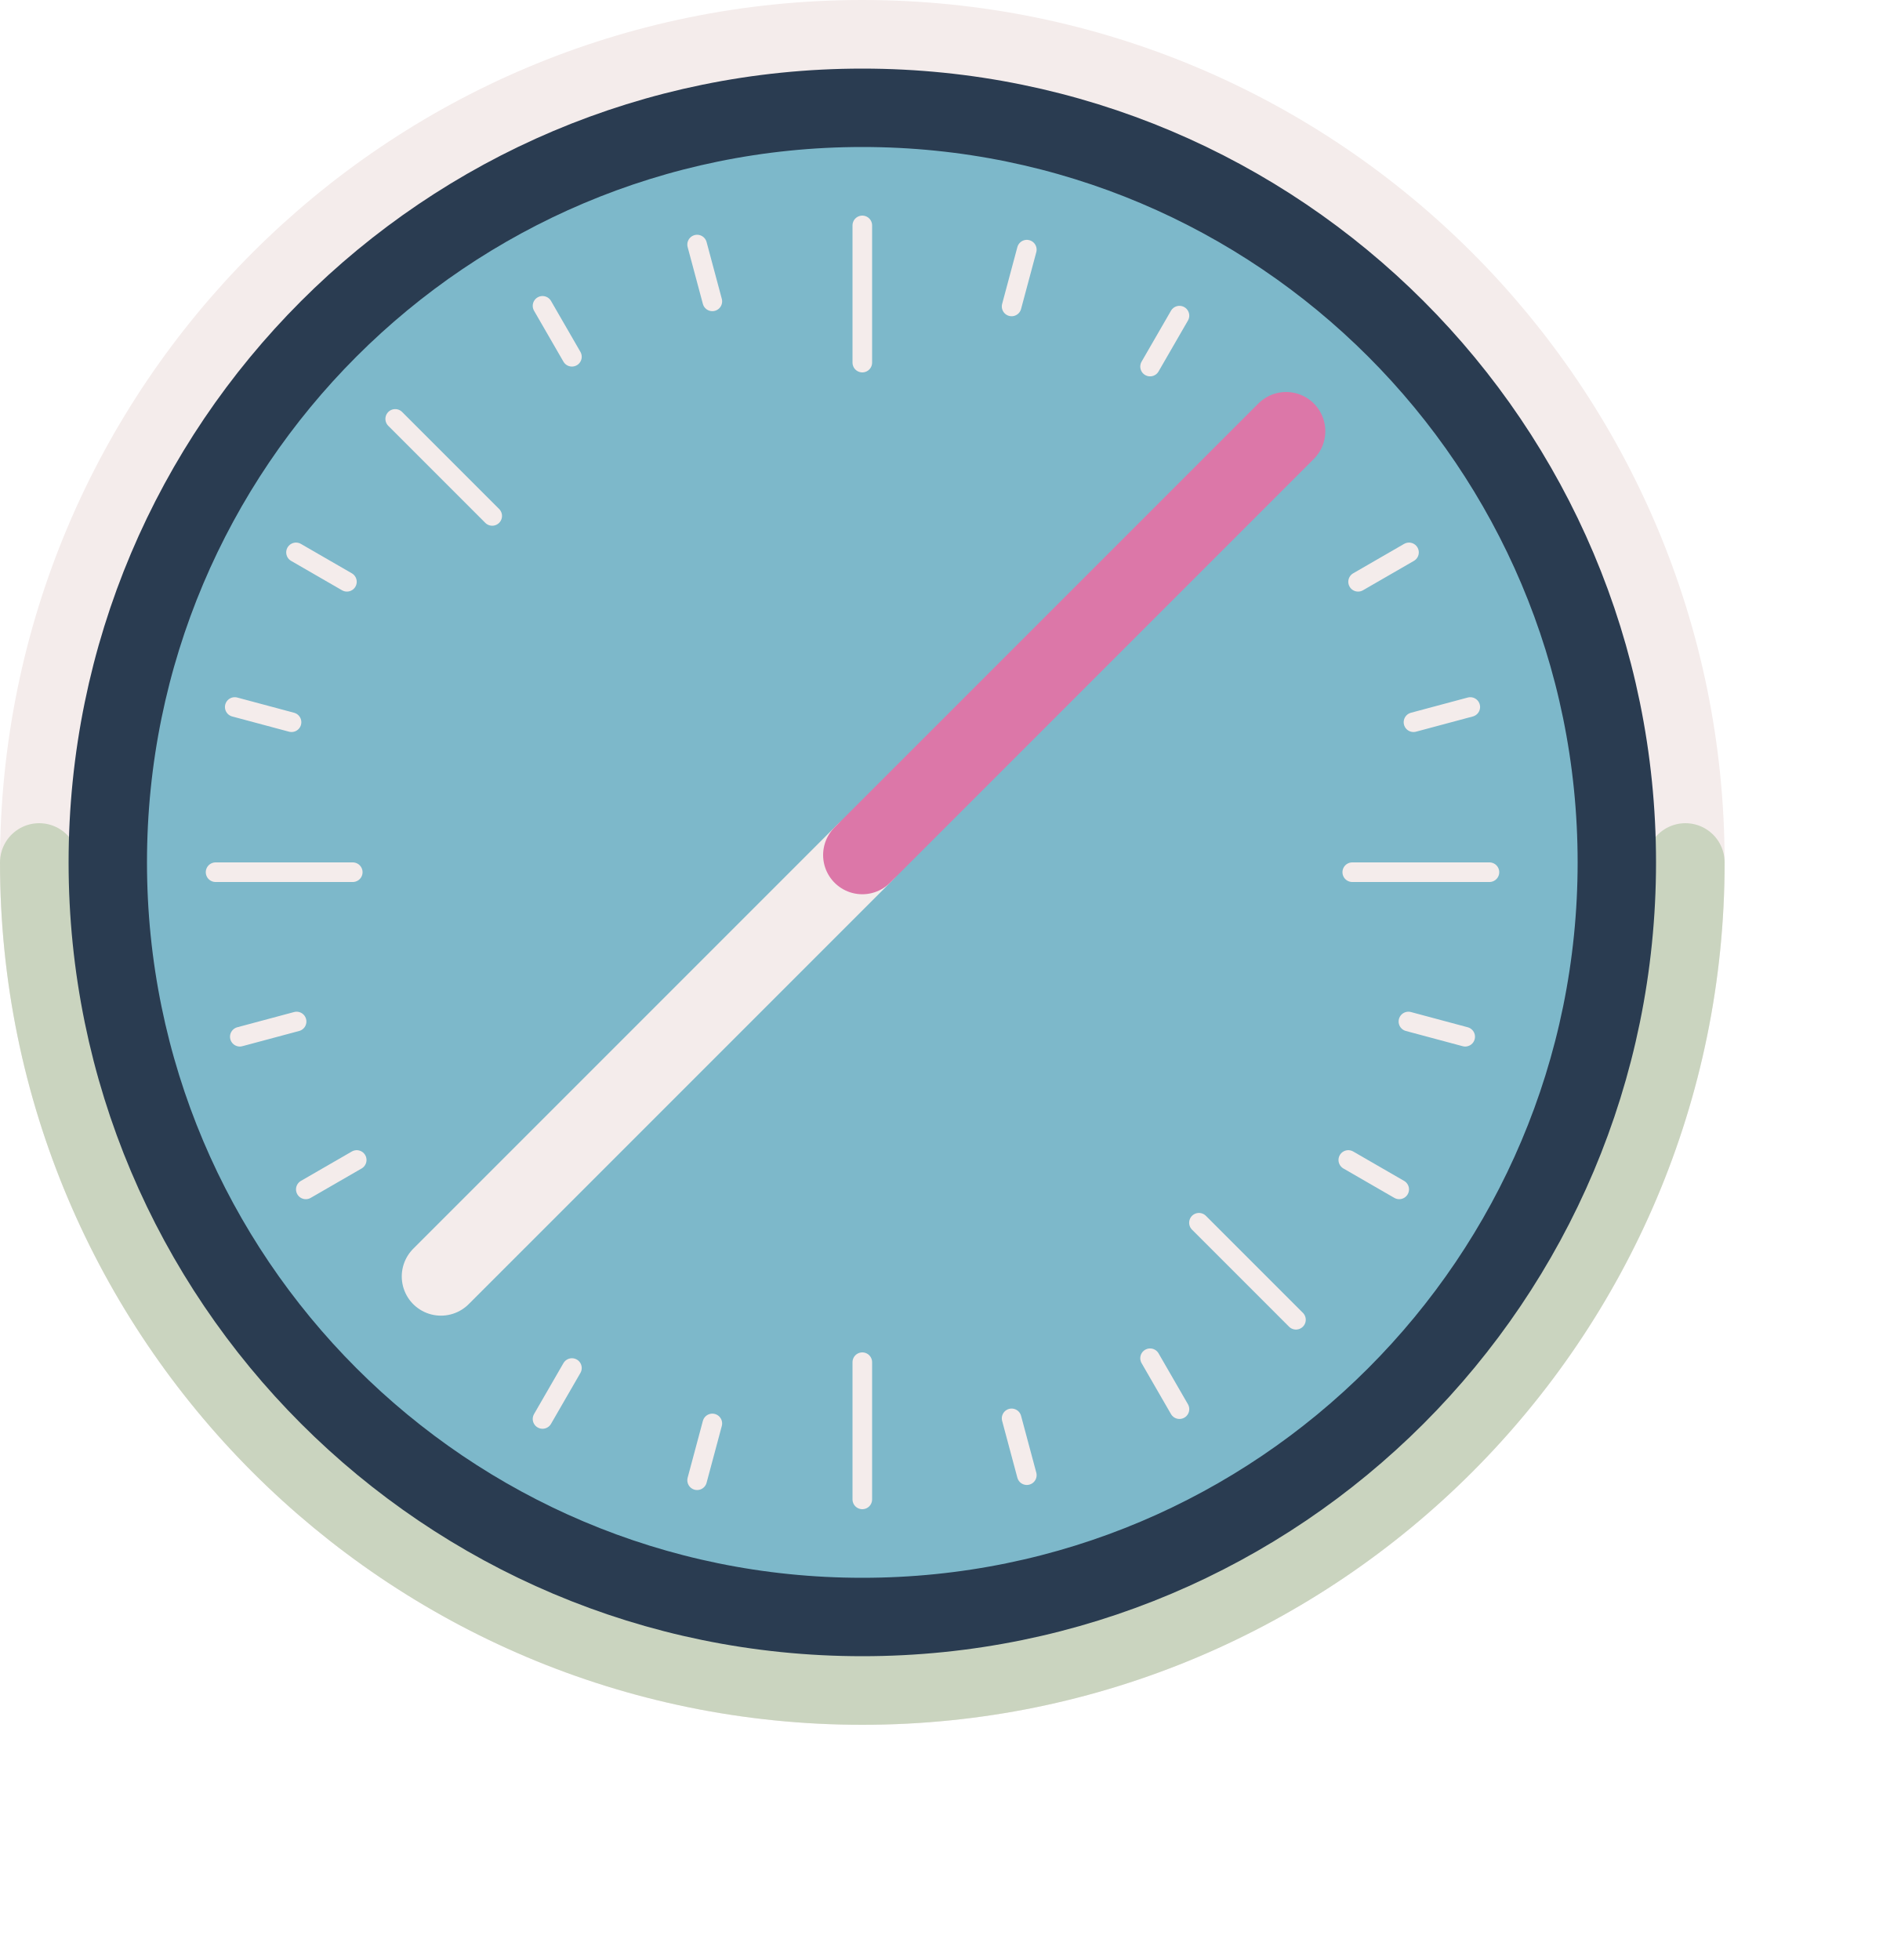
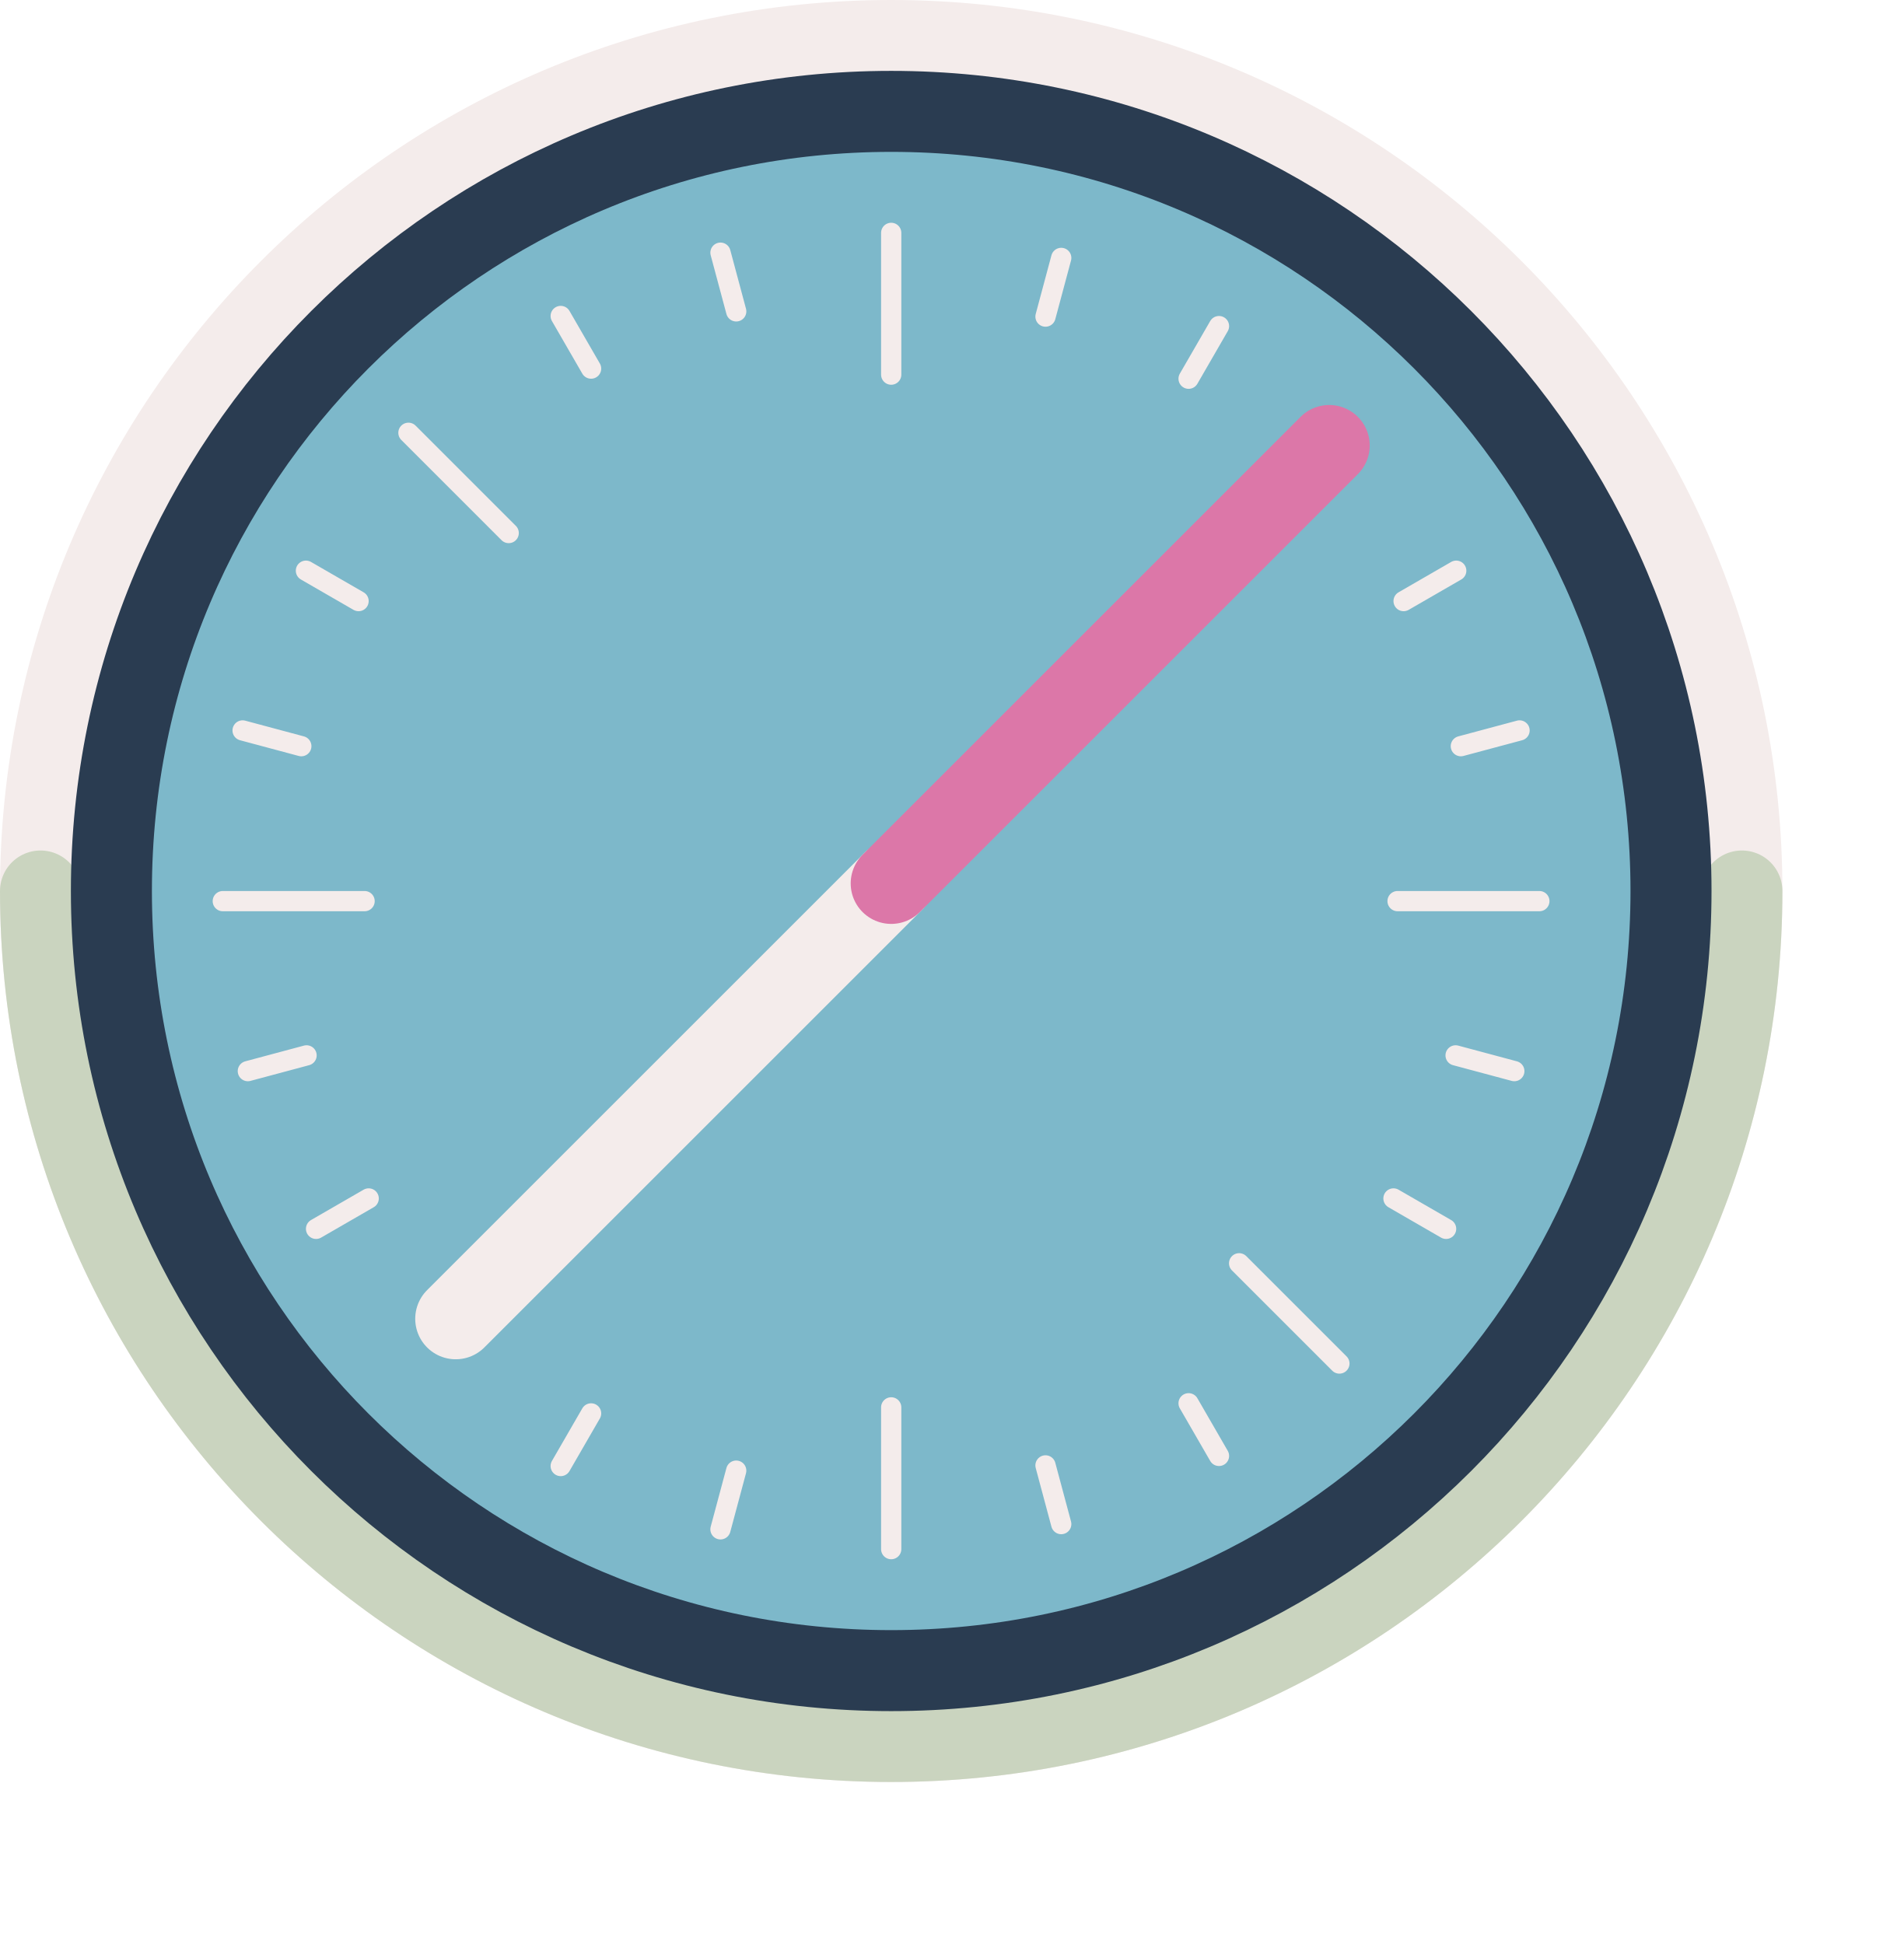
- <svg xmlns="http://www.w3.org/2000/svg" width="194" height="200" viewBox="0 0 194 200" fill="none" color-interpolation-filters="sRGB">
+ <svg xmlns="http://www.w3.org/2000/svg" width="188" height="192" viewBox="0 0 188 192" fill="none" color-interpolation-filters="sRGB">
  <g class="fill-shadow">
-     <circle cx="104" cy="110" r="90" opacity=".2" />
-     <circle cx="94" cy="94" r="90" opacity=".4" />
+     <circle cx="98" cy="102" r="90" class="opacity-20" />
+     <circle cx="90" cy="90" r="90" class="opacity-40" />
  </g>
-   <g stroke-width="8" stroke-linecap="round" stroke-linejoin="round">
-     <circle cx="88" cy="88" r="84" fill="#7DB8CA" stroke="#F4ECEB" />
-     <path d="M172 88C172 134.392 134.392 172 88 172C41.608 172 4 134.392 4 88" stroke="#CAD4BF" />
-     <circle cx="88" cy="88" r="77" fill="#7DB8CA" stroke="#2A3C51" />
-     <path d="M45 130.25L88.25 87" stroke="#F4ECEB" />
-     <path d="M88 87.25L131.25 44" stroke="#DC77A8" />
-   </g>
+   <circle cx="88" cy="88" r="84" fill="#7DB8CA" stroke="#F4ECEB" stroke-width="8" stroke-miterlimit="10" />
+   <path d="M172 88C172 134.392 134.392 172 88 172C41.608 172 4 134.392 4 88" stroke="#CAD4BF" stroke-width="8" stroke-miterlimit="10" stroke-linecap="round" stroke-linejoin="round" />
+   <circle cx="88" cy="88" r="77" fill="#7DB8CA" stroke="#2A3C51" stroke-width="8" stroke-miterlimit="10" />
+   <path d="M45 130.25L88.25 87" stroke="#F4ECEB" stroke-width="8" stroke-miterlimit="10" stroke-linecap="round" stroke-linejoin="round" />
+   <path d="M88 87.25L131.25 44" stroke="#DC77A8" stroke-width="8" stroke-linecap="round" stroke-linejoin="round" />
  <g stroke="#F4ECEB" stroke-width="2" stroke-linecap="round" stroke-linejoin="round">
    <line x1="88" y1="23" x2="88" y2="37" />
    <line x1="88" y1="139" x2="88" y2="153" />
    <line x1="152" y1="89" x2="138" y2="89" />
    <line x1="36" y1="89" x2="22" y2="89" />
    <line x1="132.255" y1="134.669" x2="122.355" y2="124.77" />
-     <line x1="50.231" y1="52.645" x2="40.331" y2="42.745" />
+     <line x1="50.23" y1="52.645" x2="40.331" y2="42.745" />
    <line x1="142.792" y1="121.366" x2="137.596" y2="118.366" />
-     <line x1="35.404" y1="59.366" x2="30.208" y2="56.366" />
-     <line x1="149.526" y1="105.789" x2="143.731" y2="104.236" />
+     <line x1="35.405" y1="59.366" x2="30.209" y2="56.366" />
+     <line x1="149.527" y1="105.789" x2="143.731" y2="104.236" />
    <line x1="29.752" y1="73.696" x2="23.956" y2="72.143" />
-     <line x1="150.044" y1="72.143" x2="144.248" y2="73.696" />
-     <line x1="30.269" y1="104.236" x2="24.473" y2="105.789" />
-     <line x1="143.791" y1="56.366" x2="138.595" y2="59.366" />
+     <line x1="150.044" y1="72.143" x2="144.249" y2="73.696" />
+     <line x1="30.27" y1="104.236" x2="24.474" y2="105.789" />
+     <line x1="143.792" y1="56.366" x2="138.596" y2="59.366" />
    <line x1="36.404" y1="118.366" x2="31.208" y2="121.366" />
    <line x1="120.366" y1="32.208" x2="117.366" y2="37.404" />
    <line x1="58.366" y1="139.596" x2="55.366" y2="144.792" />
    <line x1="104.789" y1="25.474" x2="103.236" y2="31.269" />
    <line x1="72.695" y1="145.249" x2="71.142" y2="151.044" />
-     <line x1="71.142" y1="24.956" x2="72.695" y2="30.752" />
+     <line x1="71.143" y1="24.956" x2="72.696" y2="30.752" />
    <line x1="103.236" y1="144.731" x2="104.789" y2="150.527" />
    <line x1="55.366" y1="31.208" x2="58.366" y2="36.404" />
    <line x1="117.366" y1="138.596" x2="120.366" y2="143.792" />
  </g>
</svg>
